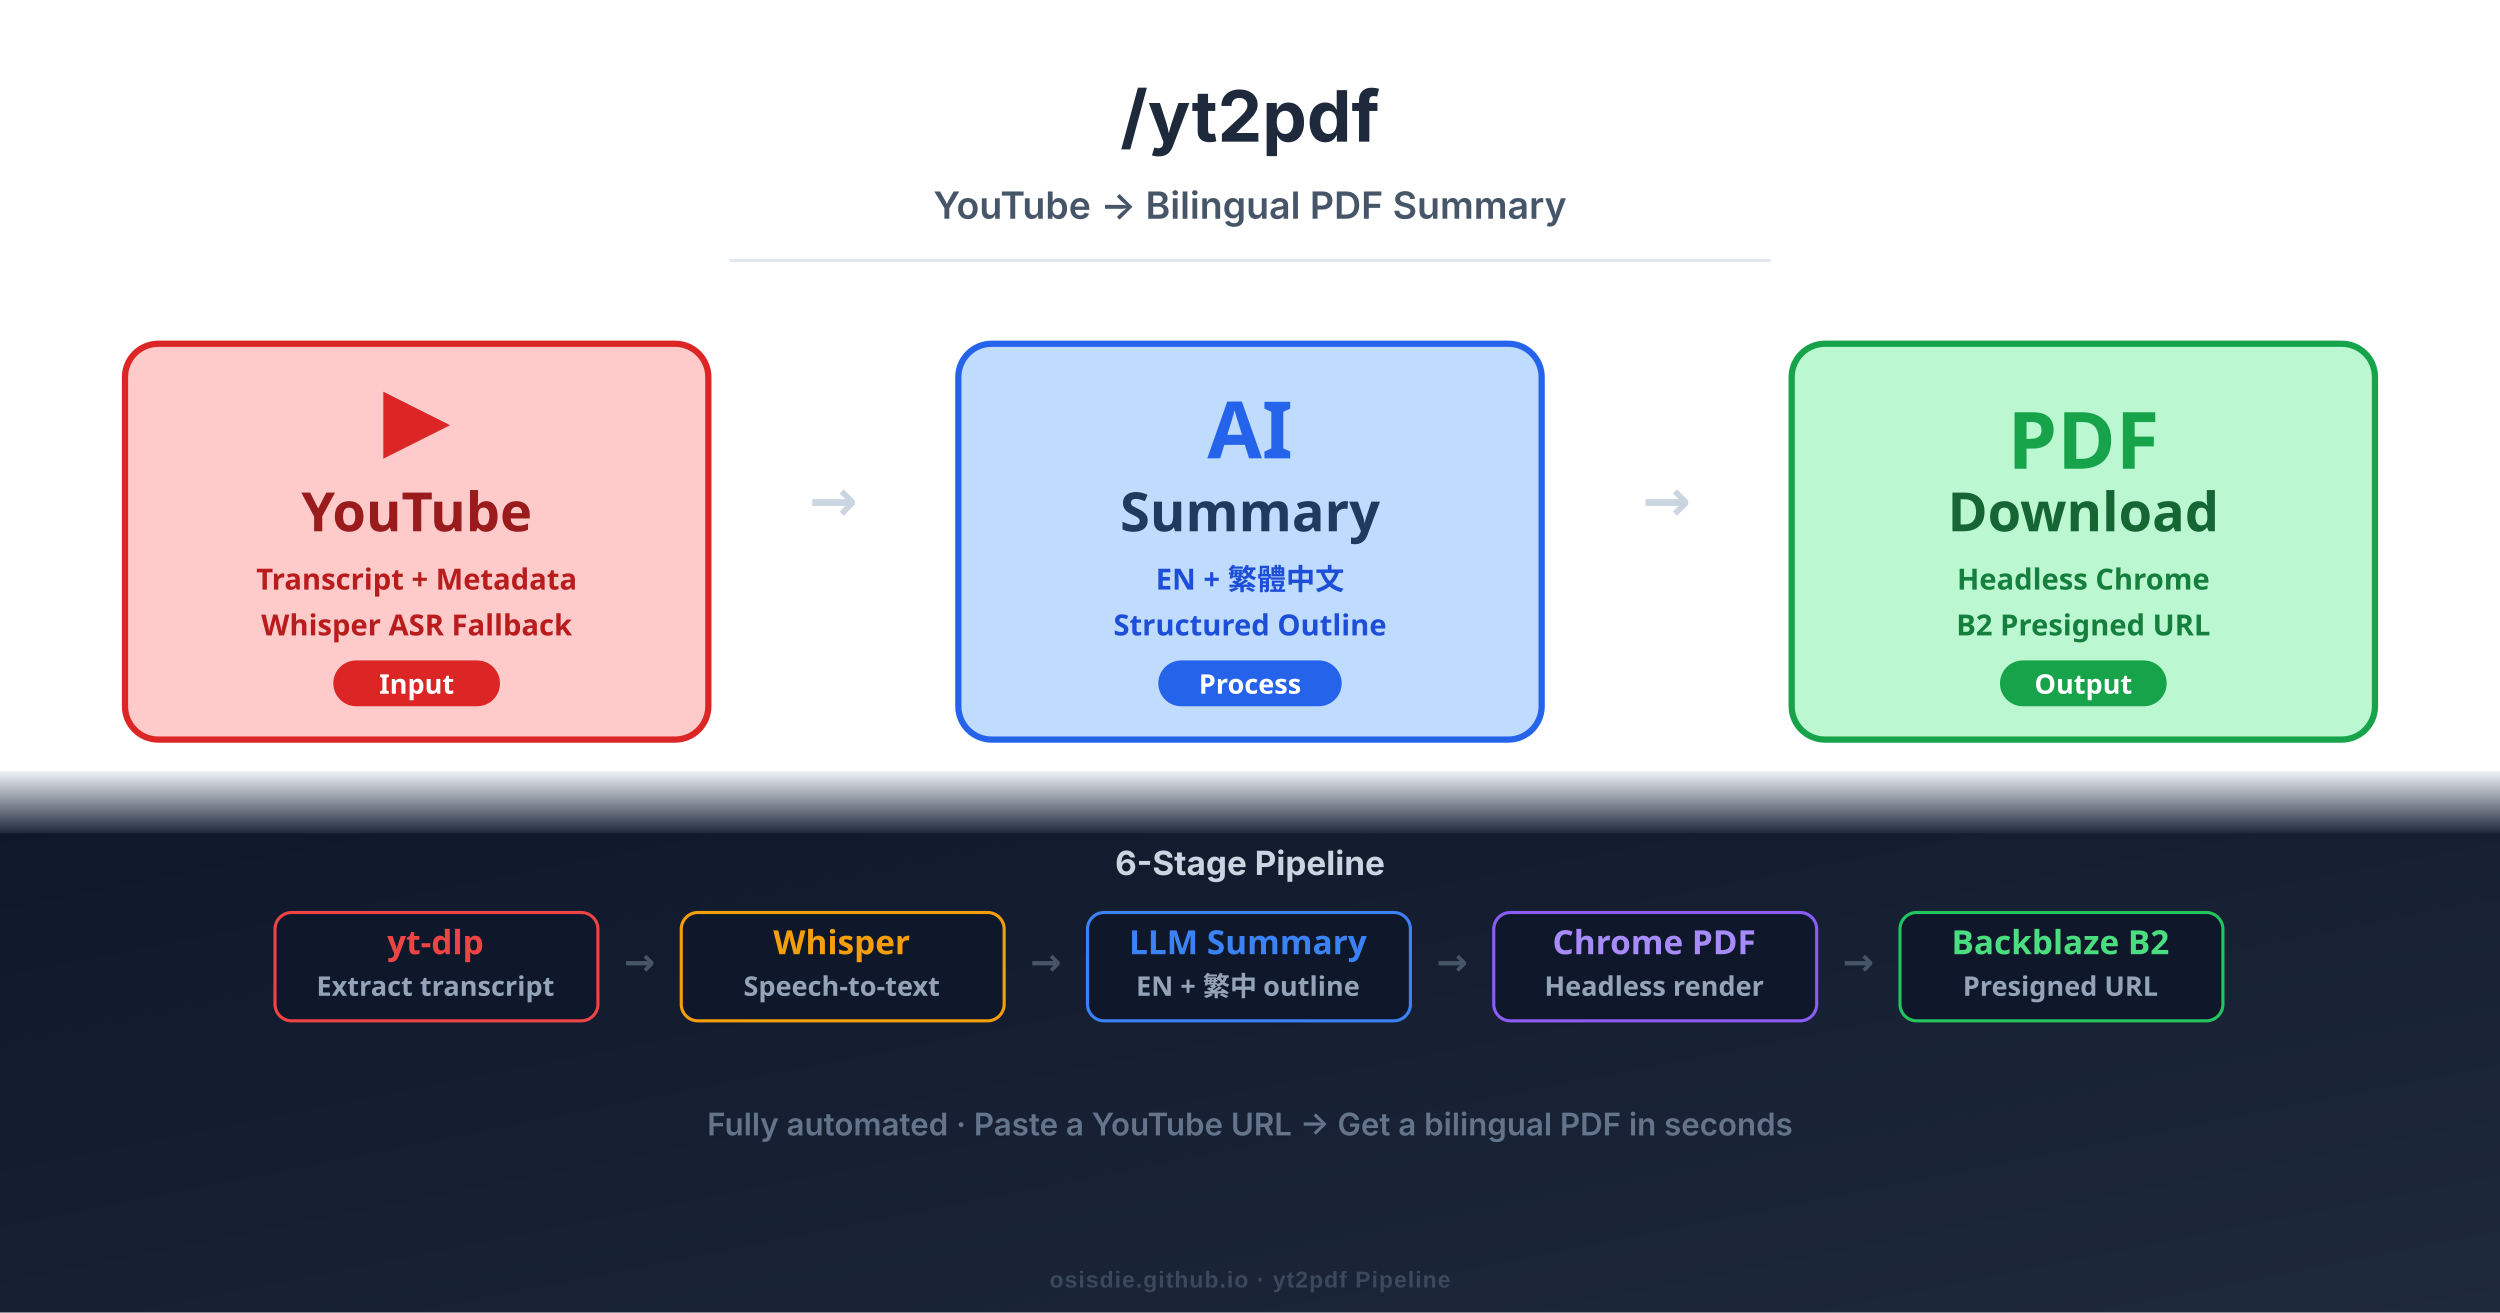
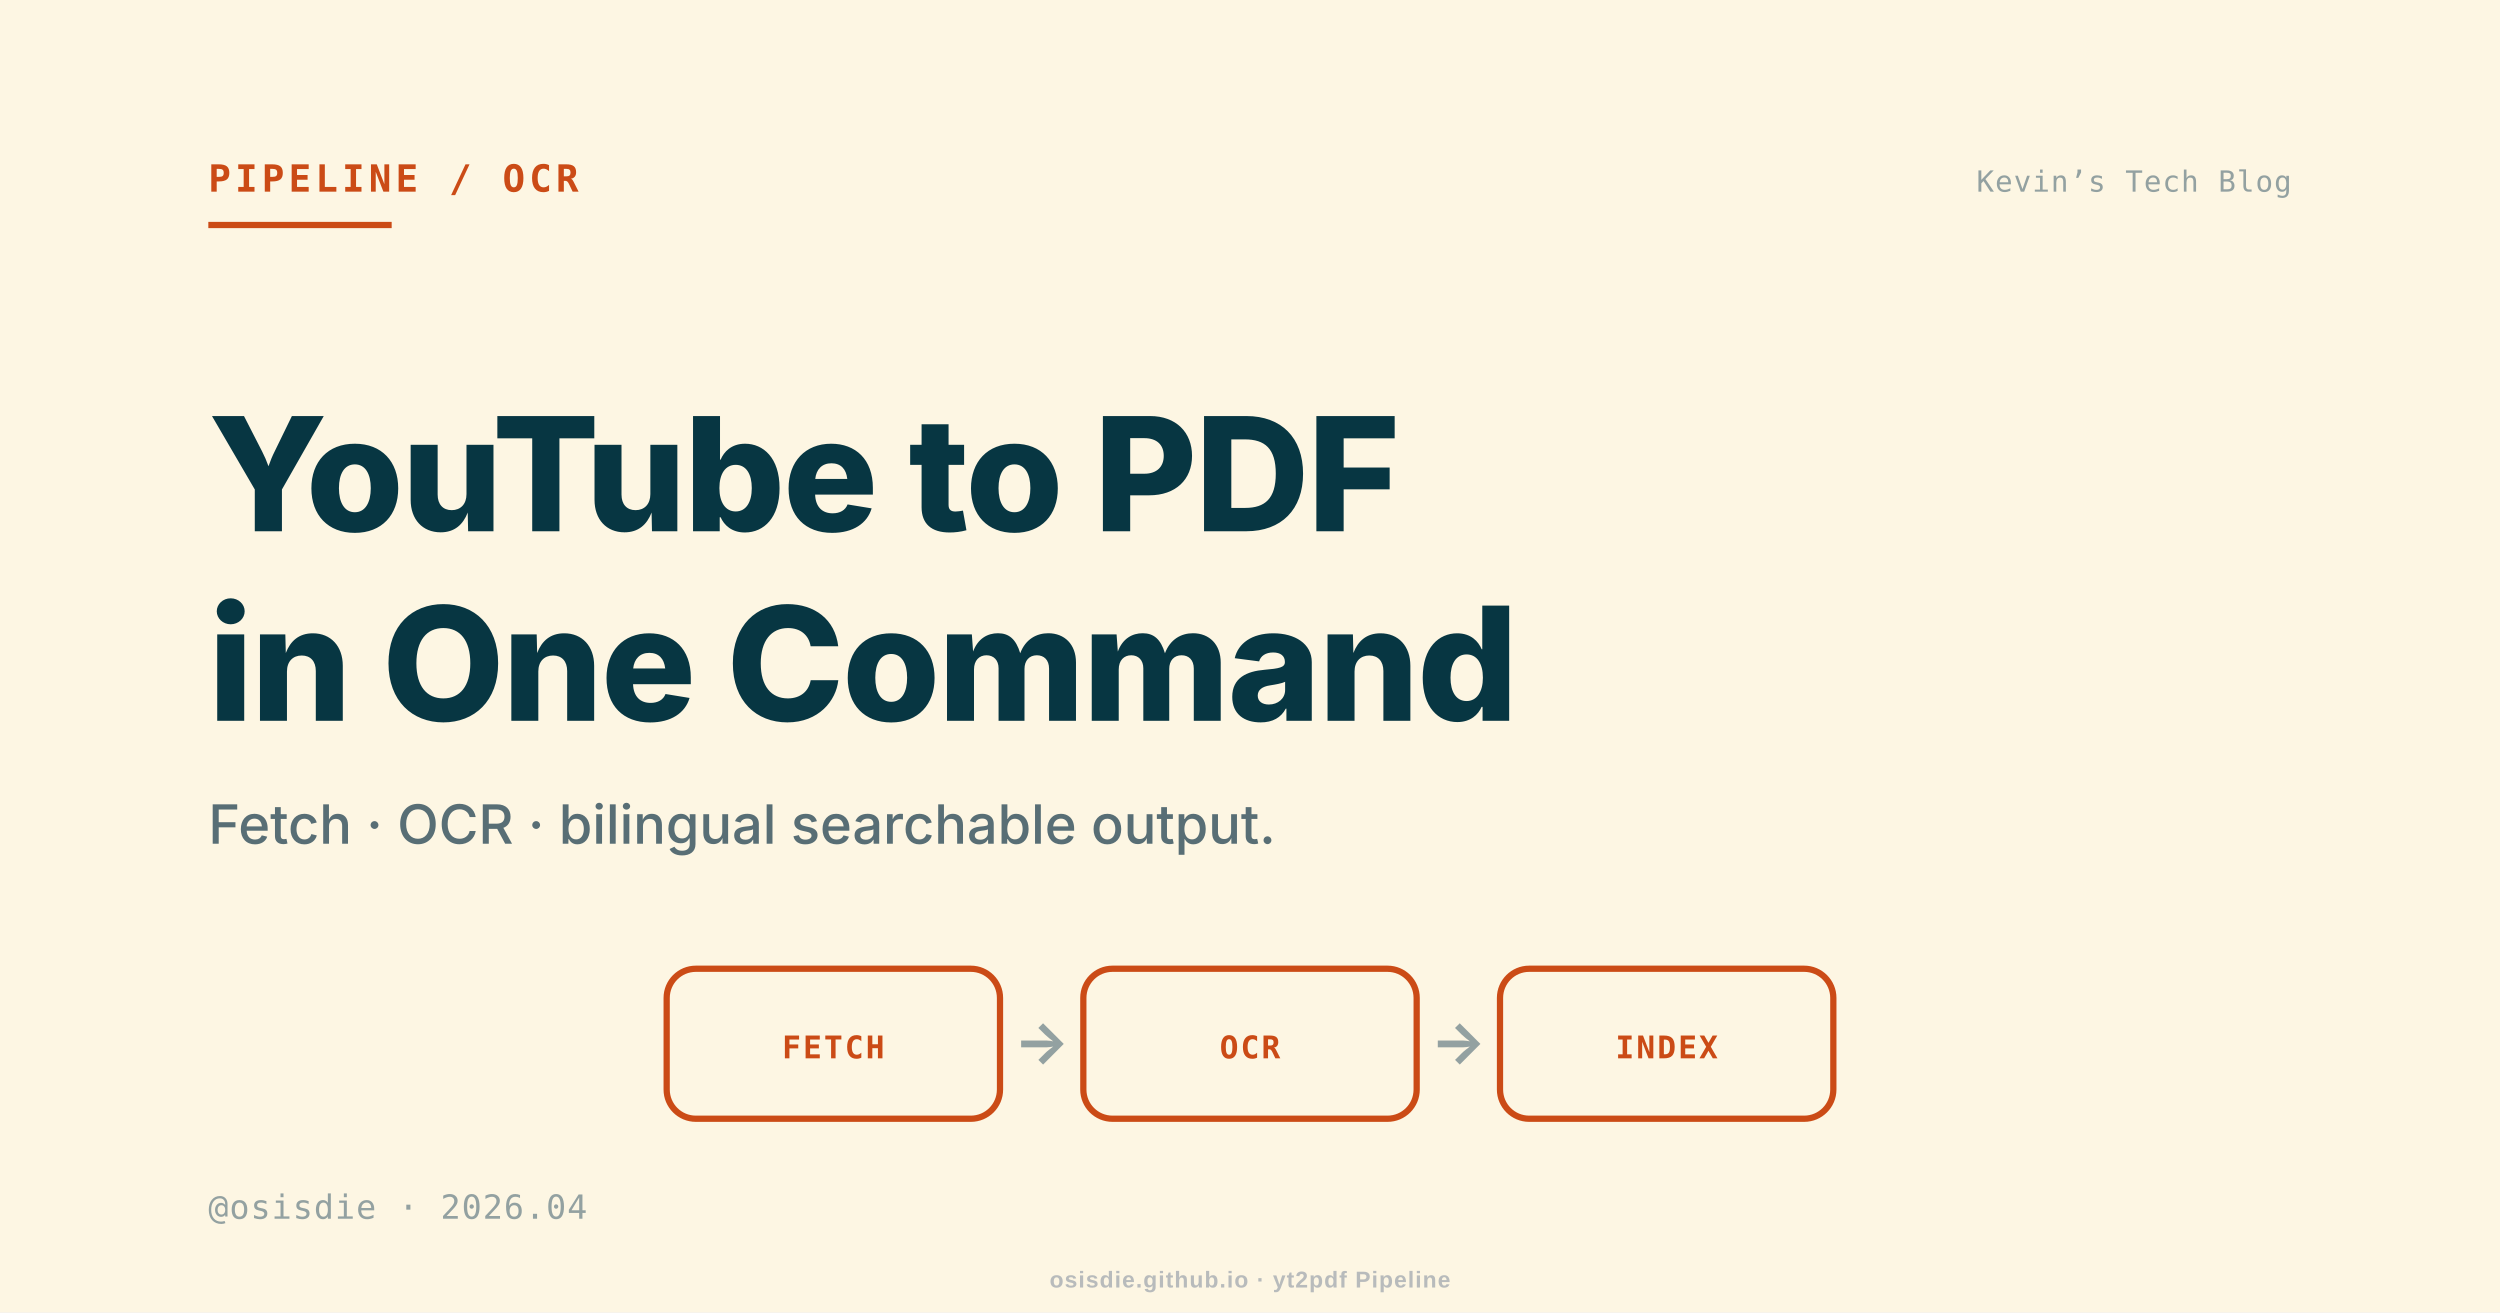
<svg xmlns="http://www.w3.org/2000/svg" viewBox="0 0 1200 630" width="1200" height="630">
-   <defs>
-     <linearGradient id="transitionGrad" x1="0%" y1="0%" x2="0%" y2="100%">
-       <stop offset="0%" style="stop-color:#f1f5f9" />
-       <stop offset="100%" style="stop-color:#1e293b" />
-     </linearGradient>
-     <linearGradient id="detailBgGrad" x1="0%" y1="0%" x2="100%" y2="100%">
-       <stop offset="0%" style="stop-color:#0f172a" />
-       <stop offset="100%" style="stop-color:#1e293b" />
-     </linearGradient>
-     <filter id="shadow">
-       <feDropShadow dx="0" dy="4" stdDeviation="8" flood-color="#000" flood-opacity="0.35" />
-     </filter>
-   </defs>
-   <rect width="1200" height="630" fill="#ffffff" />
-   <rect y="390" width="1200" height="240" fill="url(#detailBgGrad)" />
-   <rect y="370" width="1200" height="30" fill="url(#transitionGrad)" />
-   <text x="600" y="68" text-anchor="middle" font-family="-apple-system, BlinkMacSystemFont, Segoe UI, Noto Sans TC, sans-serif" font-size="34" font-weight="700" fill="#1e293b">
-     /yt2pdf
-   </text>
-   <text x="600" y="105" text-anchor="middle" font-family="-apple-system, BlinkMacSystemFont, Segoe UI, sans-serif" font-size="18" font-weight="600" fill="#475569">
-     YouTube → Bilingual PDF Summary
-   </text>
-   <line x1="350" y1="125" x2="850" y2="125" stroke="#e2e8f0" stroke-width="1.5" />
-   <g transform="translate(200, 245)">
-     <rect x="-140" y="-80" width="280" height="190" rx="16" fill="#fecaca" stroke="#dc2626" stroke-width="3" />
-     <text x="0" y="-30" text-anchor="middle" font-family="sans-serif" font-size="42" font-weight="700" fill="#dc2626">▶</text>
-     <text x="0" y="10" text-anchor="middle" font-family="sans-serif" font-size="26" font-weight="700" fill="#991b1b">YouTube</text>
-     <text x="0" y="38" text-anchor="middle" font-family="sans-serif" font-size="14" font-weight="600" fill="#b91c1c">Transcript + Metadata</text>
-     <text x="0" y="60" text-anchor="middle" font-family="sans-serif" font-size="14" font-weight="600" fill="#b91c1c">Whisper ASR Fallback</text>
-     <rect x="-40" y="72" width="80" height="22" rx="11" fill="#dc2626" />
-     <text x="0" y="88" text-anchor="middle" font-family="sans-serif" font-size="13" font-weight="700" fill="#fff">Input</text>
+   <rect width="1200" height="630" fill="#FDF6E3" />
+   <text x="100" y="92" font-family="&quot;JetBrains Mono&quot;, &quot;Consolas&quot;, &quot;Menlo&quot;, monospace" font-size="18" font-weight="700" fill="#CB4B16" letter-spacing="2px">PIPELINE / OCR</text>
+   <line x1="100" y1="108" x2="188" y2="108" stroke="#CB4B16" stroke-width="3" />
+   <text x="1100" y="92" text-anchor="end" font-family="&quot;JetBrains Mono&quot;, &quot;Consolas&quot;, &quot;Menlo&quot;, monospace" font-size="14" font-weight="500" fill="#93A1A1" letter-spacing="0.5px">Kevin’s Tech Blog</text>
+   <text x="100" y="255" font-family="-apple-system, BlinkMacSystemFont, &quot;Segoe UI&quot;, &quot;Noto Sans TC&quot;, sans-serif" font-size="76" font-weight="800" fill="#073642" letter-spacing="-1px">YouTube to PDF</text>
+   <text x="100" y="346" font-family="-apple-system, BlinkMacSystemFont, &quot;Segoe UI&quot;, &quot;Noto Sans TC&quot;, sans-serif" font-size="76" font-weight="800" fill="#073642" letter-spacing="-1px">in One Command</text>
+   <text x="100" y="405" font-family="-apple-system, BlinkMacSystemFont, &quot;Segoe UI&quot;, &quot;Noto Sans TC&quot;, sans-serif" font-size="26" font-weight="500" fill="#586E75">Fetch · OCR · bilingual searchable output.</text>
+   <g>
+     <rect x="320" y="465" width="160" height="72" rx="14" fill="none" stroke="#CB4B16" stroke-width="3" />
+     <text x="400" y="508" text-anchor="middle" font-family="&quot;JetBrains Mono&quot;, &quot;Consolas&quot;, &quot;Menlo&quot;, monospace" font-size="15" font-weight="700" fill="#CB4B16" letter-spacing="1px">FETCH</text>
+     <text x="500" y="510" text-anchor="middle" font-family="-apple-system, BlinkMacSystemFont, &quot;Segoe UI&quot;, &quot;Noto Sans TC&quot;, sans-serif" font-size="28" font-weight="700" fill="#93A1A1">→</text>
+     <rect x="520" y="465" width="160" height="72" rx="14" fill="none" stroke="#CB4B16" stroke-width="3" />
+     <text x="600" y="508" text-anchor="middle" font-family="&quot;JetBrains Mono&quot;, &quot;Consolas&quot;, &quot;Menlo&quot;, monospace" font-size="15" font-weight="700" fill="#CB4B16" letter-spacing="1px">OCR</text>
+     <text x="700" y="510" text-anchor="middle" font-family="-apple-system, BlinkMacSystemFont, &quot;Segoe UI&quot;, &quot;Noto Sans TC&quot;, sans-serif" font-size="28" font-weight="700" fill="#93A1A1">→</text>
+     <rect x="720" y="465" width="160" height="72" rx="14" fill="none" stroke="#CB4B16" stroke-width="3" />
+     <text x="800" y="508" text-anchor="middle" font-family="&quot;JetBrains Mono&quot;, &quot;Consolas&quot;, &quot;Menlo&quot;, monospace" font-size="15" font-weight="700" fill="#CB4B16" letter-spacing="1px">INDEX</text>
  </g>
-   <text x="400" y="250" text-anchor="middle" font-family="sans-serif" font-size="28" font-weight="700" fill="#cbd5e1">→</text>
-   <g transform="translate(600, 245)">
-     <rect x="-140" y="-80" width="280" height="190" rx="16" fill="#bfdbfe" stroke="#2563eb" stroke-width="3" />
-     <text x="0" y="-25" text-anchor="middle" font-family="sans-serif" font-size="38" font-weight="700" fill="#2563eb">AI</text>
-     <text x="0" y="10" text-anchor="middle" font-family="sans-serif" font-size="26" font-weight="700" fill="#1e3a5f">Summary</text>
-     <text x="0" y="38" text-anchor="middle" font-family="sans-serif" font-size="14" font-weight="600" fill="#1d4ed8">EN + 繁體中文</text>
-     <text x="0" y="60" text-anchor="middle" font-family="sans-serif" font-size="14" font-weight="600" fill="#1d4ed8">Structured Outline</text>
-     <rect x="-44" y="72" width="88" height="22" rx="11" fill="#2563eb" />
-     <text x="0" y="88" text-anchor="middle" font-family="sans-serif" font-size="13" font-weight="700" fill="#fff">Process</text>
-   </g>
-   <text x="800" y="250" text-anchor="middle" font-family="sans-serif" font-size="28" font-weight="700" fill="#cbd5e1">→</text>
-   <g transform="translate(1000, 245)">
-     <rect x="-140" y="-80" width="280" height="190" rx="16" fill="#bbf7d0" stroke="#16a34a" stroke-width="3" />
-     <text x="0" y="-20" text-anchor="middle" font-family="sans-serif" font-size="38" font-weight="700" fill="#16a34a">PDF</text>
-     <text x="0" y="10" text-anchor="middle" font-family="sans-serif" font-size="26" font-weight="700" fill="#166534">Download</text>
-     <text x="0" y="38" text-anchor="middle" font-family="sans-serif" font-size="14" font-weight="600" fill="#15803d">Headless Chrome</text>
-     <text x="0" y="60" text-anchor="middle" font-family="sans-serif" font-size="14" font-weight="600" fill="#15803d">B2 Presigned URL</text>
-     <rect x="-40" y="72" width="80" height="22" rx="11" fill="#16a34a" />
-     <text x="0" y="88" text-anchor="middle" font-family="sans-serif" font-size="13" font-weight="700" fill="#fff">Output</text>
-   </g>
-   <text x="600" y="420" text-anchor="middle" font-family="-apple-system, BlinkMacSystemFont, Segoe UI, sans-serif" font-size="16" font-weight="700" fill="#cbd5e1">6-Stage Pipeline</text>
-   <rect x="132" y="438" width="155" height="52" rx="8" fill="#0f172a" stroke="#ef4444" stroke-width="1.5" />
-   <text x="209" y="458" text-anchor="middle" font-family="sans-serif" font-size="16" font-weight="700" fill="#ef4444">yt-dlp</text>
-   <text x="209" y="478" text-anchor="middle" font-family="sans-serif" font-size="13" font-weight="600" fill="#94a3b8">Extract transcript</text>
-   <text x="307" y="468" text-anchor="middle" font-family="sans-serif" font-size="18" font-weight="700" fill="#475569">→</text>
-   <rect x="327" y="438" width="155" height="52" rx="8" fill="#0f172a" stroke="#f59e0b" stroke-width="1.5" />
-   <text x="404" y="458" text-anchor="middle" font-family="sans-serif" font-size="16" font-weight="700" fill="#f59e0b">Whisper</text>
-   <text x="404" y="478" text-anchor="middle" font-family="sans-serif" font-size="13" font-weight="600" fill="#94a3b8">Speech-to-text</text>
-   <text x="502" y="468" text-anchor="middle" font-family="sans-serif" font-size="18" font-weight="700" fill="#475569">→</text>
-   <rect x="522" y="438" width="155" height="52" rx="8" fill="#0f172a" stroke="#3b82f6" stroke-width="1.5" />
-   <text x="599" y="458" text-anchor="middle" font-family="sans-serif" font-size="16" font-weight="700" fill="#3b82f6">LLM Summary</text>
-   <text x="599" y="478" text-anchor="middle" font-family="sans-serif" font-size="13" font-weight="600" fill="#94a3b8">EN + 繁中 outline</text>
-   <text x="697" y="468" text-anchor="middle" font-family="sans-serif" font-size="18" font-weight="700" fill="#475569">→</text>
-   <rect x="717" y="438" width="155" height="52" rx="8" fill="#0f172a" stroke="#8b5cf6" stroke-width="1.5" />
-   <text x="794" y="458" text-anchor="middle" font-family="sans-serif" font-size="16" font-weight="700" fill="#a78bfa">Chrome PDF</text>
-   <text x="794" y="478" text-anchor="middle" font-family="sans-serif" font-size="13" font-weight="600" fill="#94a3b8">Headless render</text>
-   <text x="892" y="468" text-anchor="middle" font-family="sans-serif" font-size="18" font-weight="700" fill="#475569">→</text>
-   <rect x="912" y="438" width="155" height="52" rx="8" fill="#0f172a" stroke="#22c55e" stroke-width="1.5" />
-   <text x="989" y="458" text-anchor="middle" font-family="sans-serif" font-size="16" font-weight="700" fill="#4ade80">Backblaze B2</text>
-   <text x="989" y="478" text-anchor="middle" font-family="sans-serif" font-size="13" font-weight="600" fill="#94a3b8">Presigned URL</text>
-   <text x="600" y="545" text-anchor="middle" font-family="-apple-system, BlinkMacSystemFont, Segoe UI, sans-serif" font-size="15" font-weight="600" fill="#64748b">
-     Fully automated · Paste a YouTube URL → Get a bilingual PDF in seconds
-   </text>
+   <text x="100" y="585" font-family="&quot;JetBrains Mono&quot;, &quot;Consolas&quot;, &quot;Menlo&quot;, monospace" font-size="16" font-weight="500" fill="#93A1A1" letter-spacing="0.5px">@osisdie · 2026.04</text>
  <g opacity="0.45">
    <text x="600" y="618" text-anchor="middle" fill="#64748b" font-family="Segoe UI, Arial, sans-serif" font-size="11" font-weight="600" letter-spacing="0.5px">osisdie.github.io · yt2pdf Pipeline</text>
  </g>
</svg>
